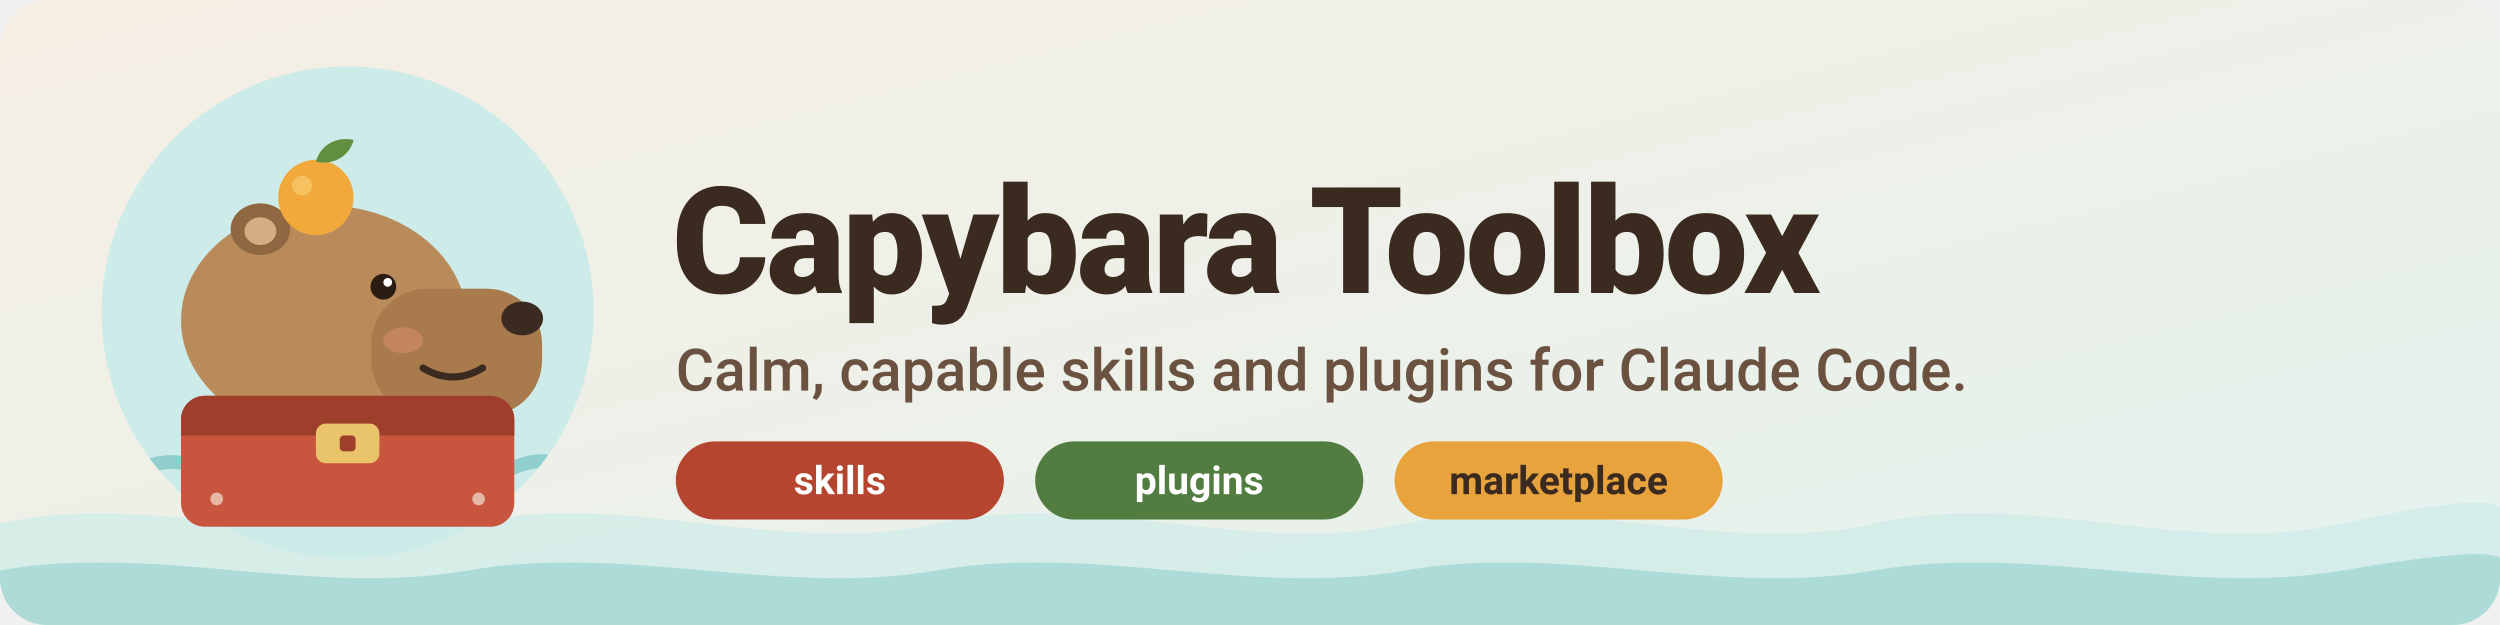
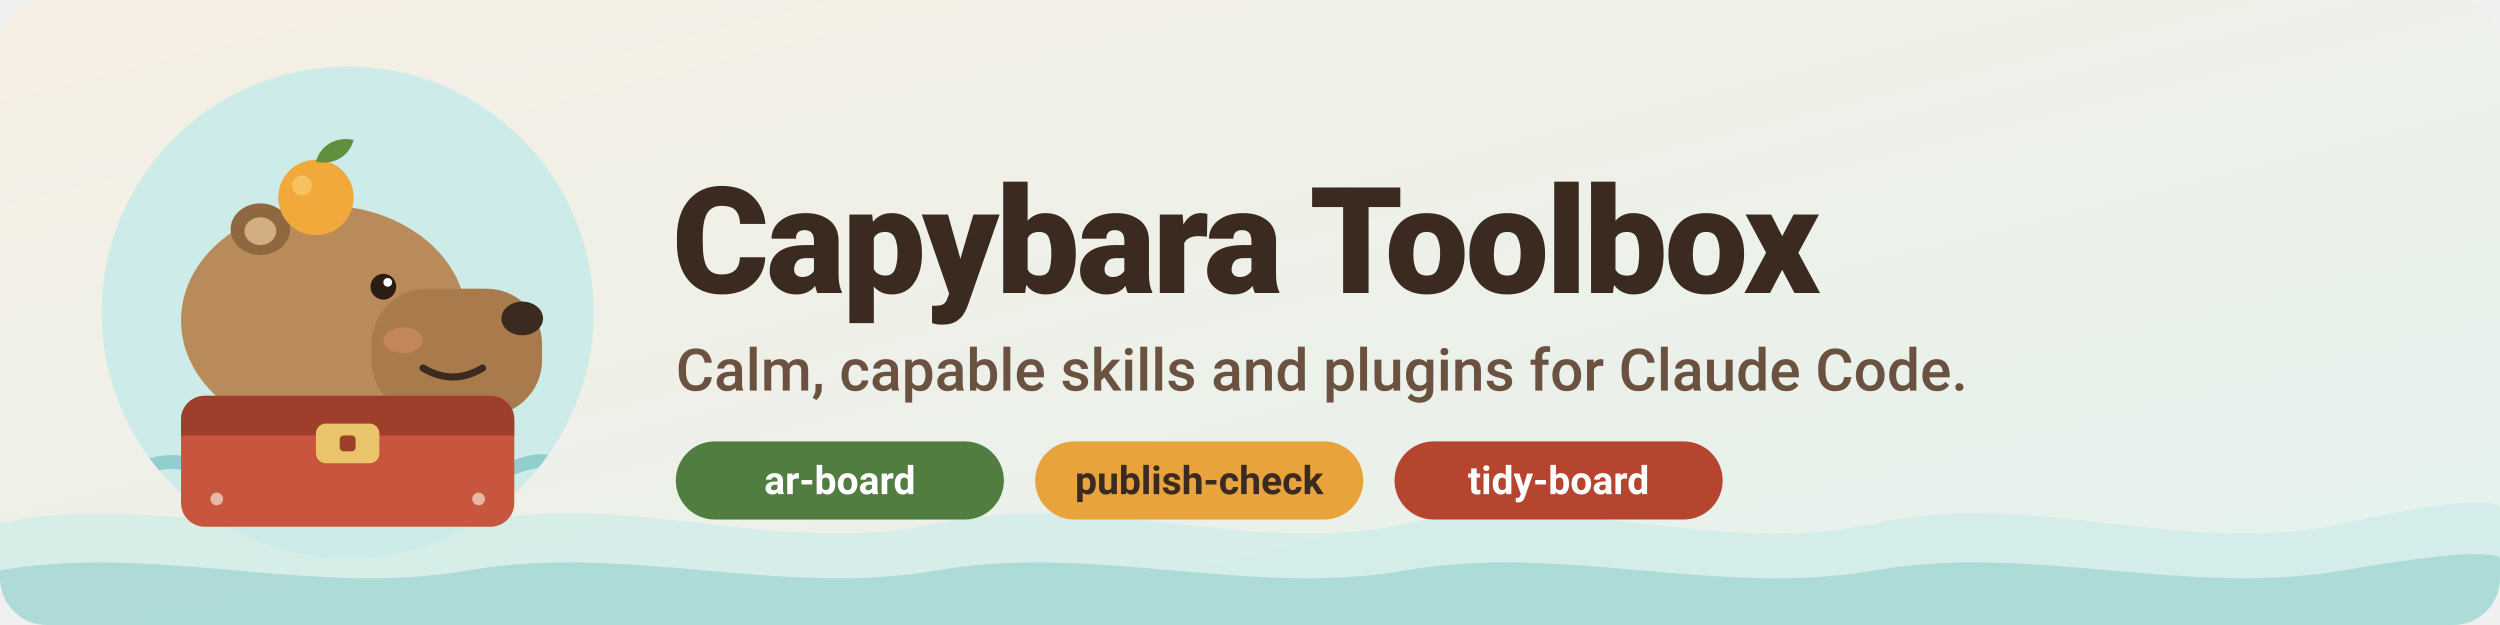
<svg xmlns="http://www.w3.org/2000/svg" viewBox="0 0 1280 320" role="img" aria-labelledby="t d">
  <defs>
    <linearGradient id="bg" x1="0" y1="0" x2="1" y2="1">
      <stop offset="0" stop-color="#F6EFE4" />
      <stop offset="1" stop-color="#E4F2EE" />
    </linearGradient>
    <clipPath id="frame">
      <rect width="1280" height="320" rx="24" />
    </clipPath>
  </defs>
  <rect width="1280" height="320" rx="24" fill="url(#bg)" />
  <g clip-path="url(#frame)">
    <path d="M0 268c80-18 160 18 240 0s160 18 240 0 160 18 240 0 160 18 240 0 160 18 240 0 80-8 80-8V320H0z" fill="#CDEBE8" opacity=".7" />
    <path d="M0 292c80-14 160 14 240 0s160 14 240 0 160 14 240 0 160 14 240 0 160 14 240 0 80-6 80-6V320H0z" fill="#7CC6C4" opacity=".45" />
  </g>
  <svg x="48" y="30" width="260" height="260" viewBox="0 0 256 256">
    <defs>
      <clipPath id="cbx-disc">
        <circle cx="128" cy="128" r="124" />
      </clipPath>
    </defs>
    <circle cx="128" cy="128" r="124" fill="#CDEBE8" />
    <path d="M26 206c22-9 38 9 62 0s38 9 62 0 38 9 62 0 22 5 28 2" stroke="#7CC6C4" stroke-width="7" fill="none" stroke-linecap="round" opacity=".75" clip-path="url(#cbx-disc)" />
    <ellipse cx="116" cy="132" rx="72" ry="58" fill="#B98B5B" />
    <rect x="140" y="116" width="86" height="64" rx="28" fill="#A97A4C" />
    <ellipse cx="84" cy="86" rx="15" ry="13" fill="#8F6740" />
    <ellipse cx="84" cy="87" rx="8" ry="7" fill="#D3AE82" />
    <ellipse cx="156" cy="142" rx="10" ry="6.5" fill="#D98E6A" opacity=".55" />
    <circle cx="146" cy="115" r="6.5" fill="#2B1D14" />
    <circle cx="148.2" cy="112.8" r="2.2" fill="#fff" />
    <ellipse cx="216" cy="131" rx="10.5" ry="8.5" fill="#3A2A20" />
    <path d="M166 156q15 9 30 0" stroke="#3A2A20" stroke-width="3.6" fill="none" stroke-linecap="round" />
    <circle cx="112" cy="70" r="19" fill="#F2A93B" />
    <circle cx="105" cy="64" r="5" fill="#F8C766" opacity=".8" />
    <path d="M112 52c2-8 10-13 19-11-2 8-10 13-19 11z" fill="#5F8F3F" />
    <rect x="44" y="170" width="168" height="66" rx="12" fill="#C8553D" />
    <path d="M44 182a12 12 0 0 1 12-12h144a12 12 0 0 1 12 12v8H44z" fill="#9E3F2C" />
    <rect x="112" y="184" width="32" height="20" rx="5" fill="#E9C46A" />
    <rect x="124" y="190" width="8" height="8" rx="2" fill="#9E3F2C" />
    <circle cx="62" cy="222" r="3.2" fill="#E7B8A8" />
    <circle cx="194" cy="222" r="3.2" fill="#E7B8A8" />
  </svg>
  <text x="344" y="150" font-family="ui-rounded, 'SF Pro Rounded', 'Segoe UI', system-ui, -apple-system, Roboto, sans-serif" font-size="76" font-weight="800" fill="#3A2A20" letter-spacing="-1.5">Capybara Toolbox</text>
  <text x="346" y="200" font-family="ui-rounded, 'SF Pro Rounded', 'Segoe UI', system-ui, -apple-system, Roboto, sans-serif" font-size="30" font-weight="500" fill="#6B5240">Calm, capable skills and plugins for Claude Code.</text>
  <g font-family="ui-rounded, 'SF Pro Rounded', 'Segoe UI', system-ui, -apple-system, Roboto, sans-serif" font-size="20" font-weight="600">
-     <rect x="346" y="226" width="168" height="40" rx="20" fill="#B5452F" />
-     <text x="430" y="253" text-anchor="middle" fill="#fff">skills</text>
-     <rect x="530" y="226" width="168" height="40" rx="20" fill="#527D40" />
-     <text x="614" y="253" text-anchor="middle" fill="#fff">plugins</text>
-     <rect x="714" y="226" width="168" height="40" rx="20" fill="#E8A33D" />
-     <text x="798" y="253" text-anchor="middle" fill="#3A2A20">marketplace</text>
+     <rect x="346" y="226" width="168" height="40" rx="20" fill="#527D40" />
+     <text x="430" y="253" text-anchor="middle" fill="#fff">ar-board</text>
+     <rect x="530" y="226" width="168" height="40" rx="20" fill="#E8A33D" />
+     <text x="614" y="253" text-anchor="middle" fill="#3A2A20">publish-check</text>
+     <rect x="714" y="226" width="168" height="40" rx="20" fill="#B5452F" />
+     <text x="798" y="253" text-anchor="middle" fill="#fff">tidy-board</text>
  </g>
</svg>
